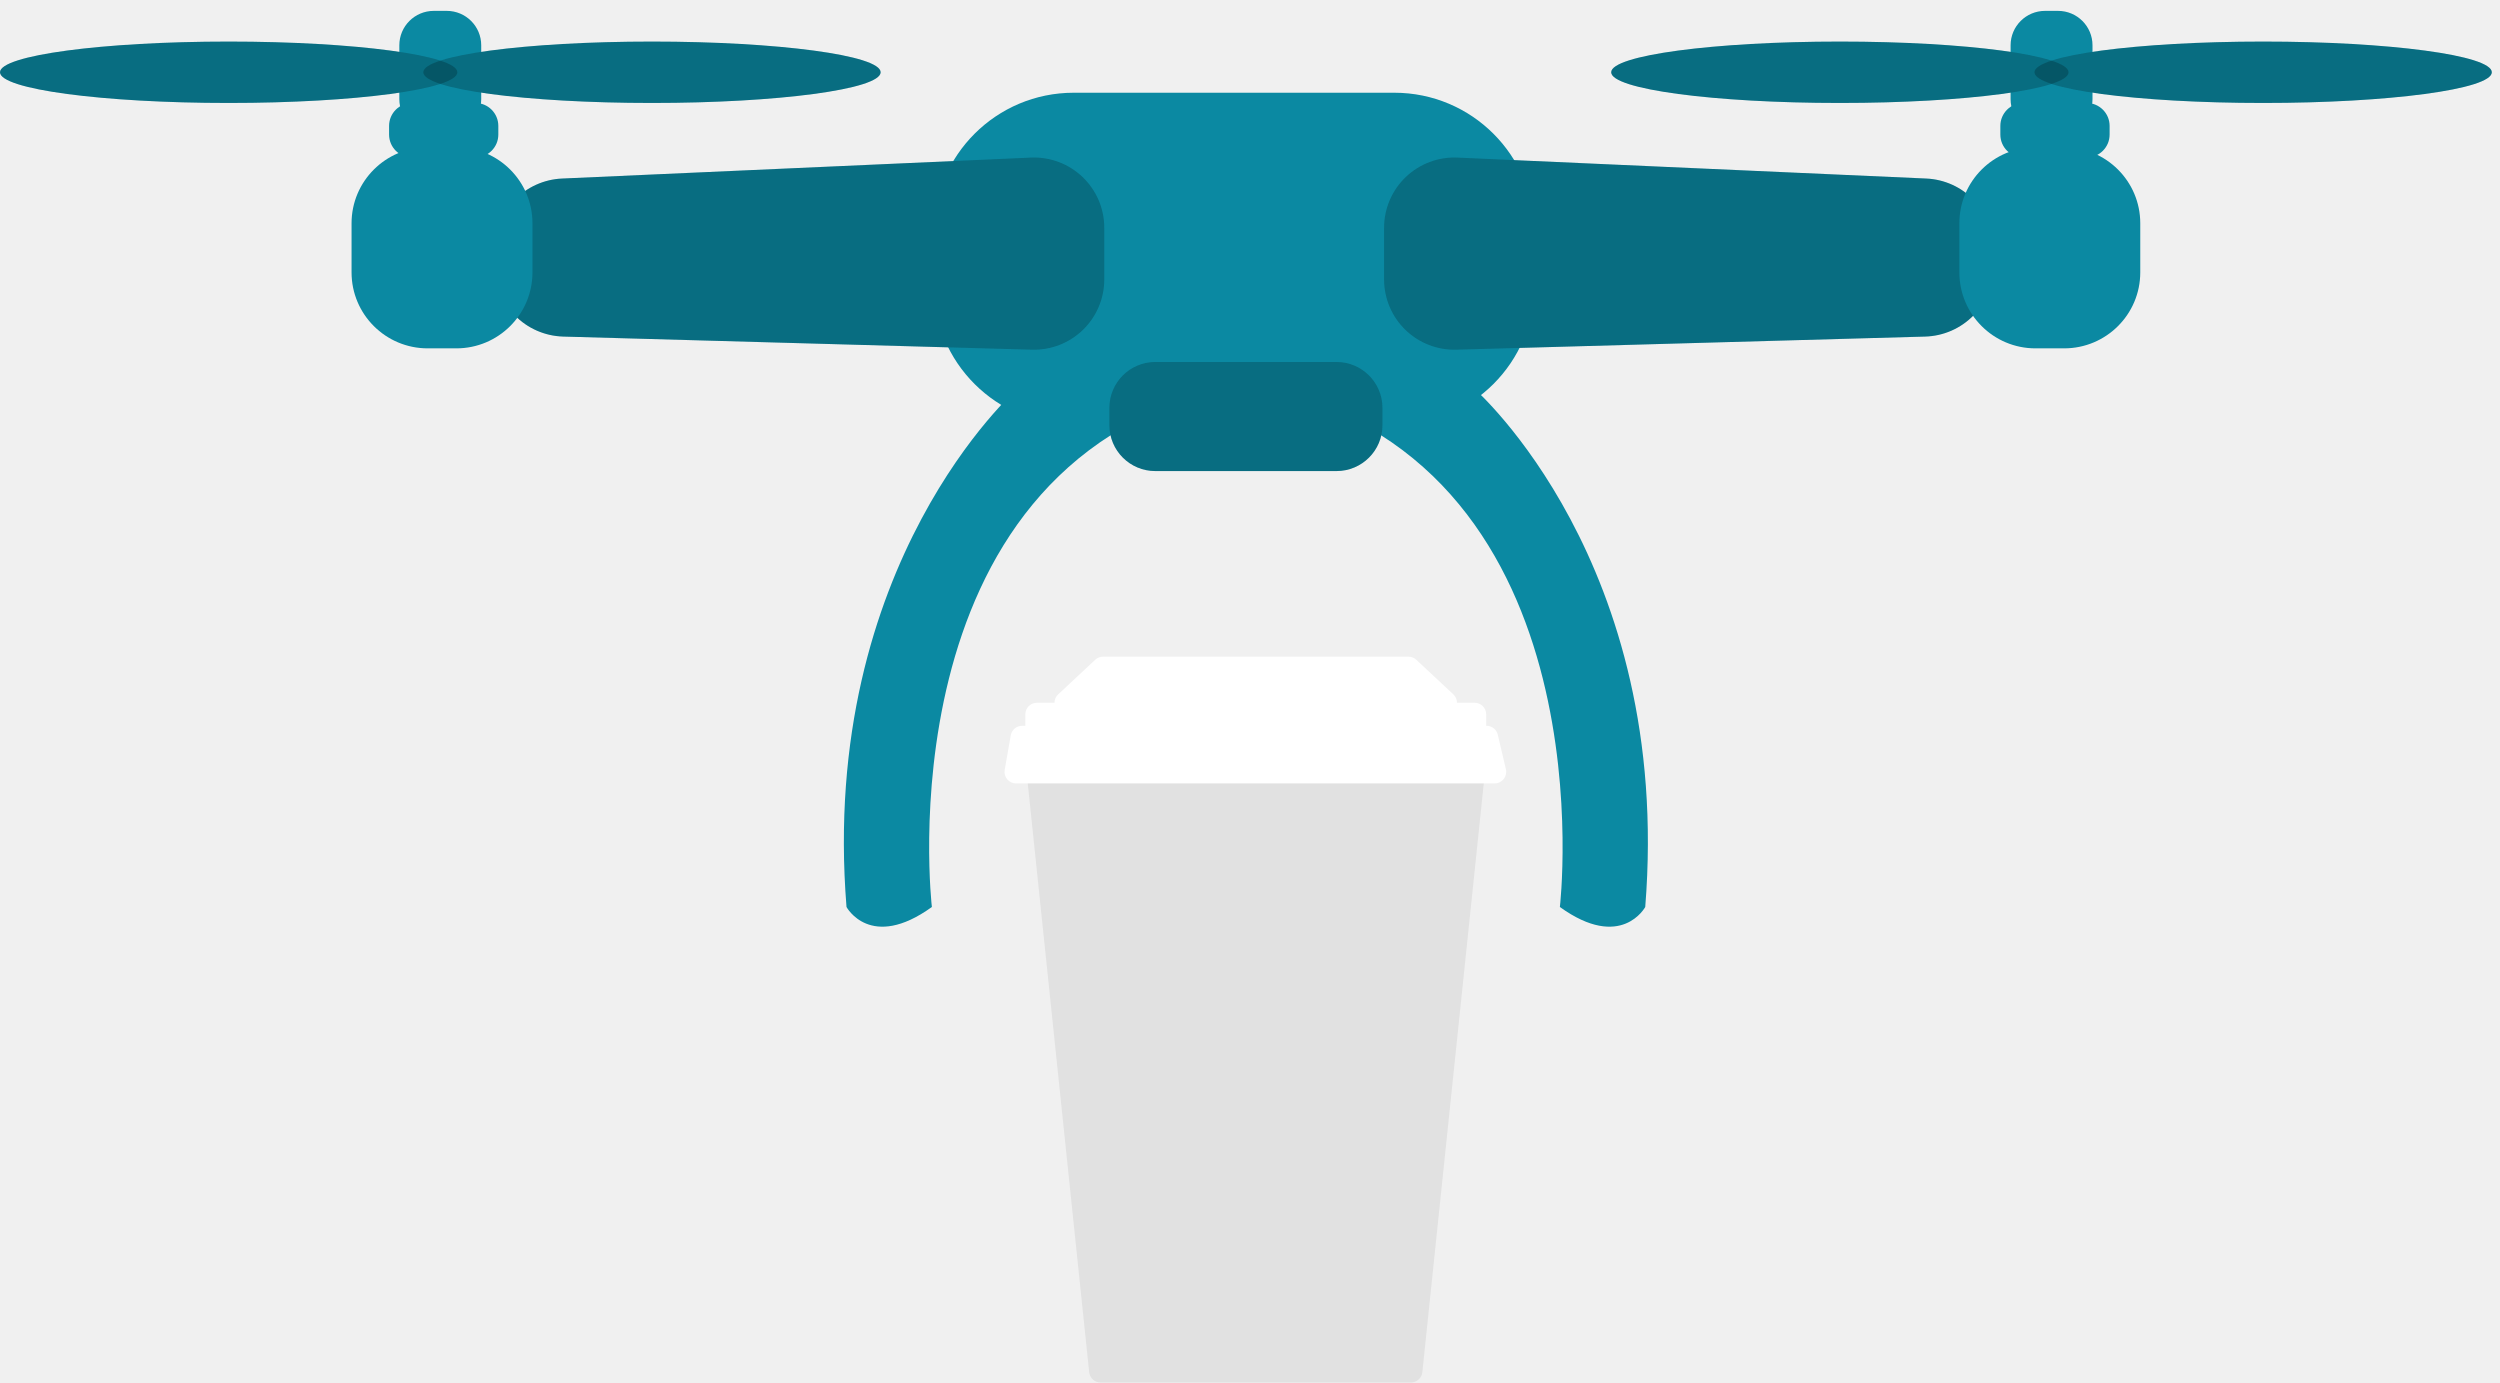
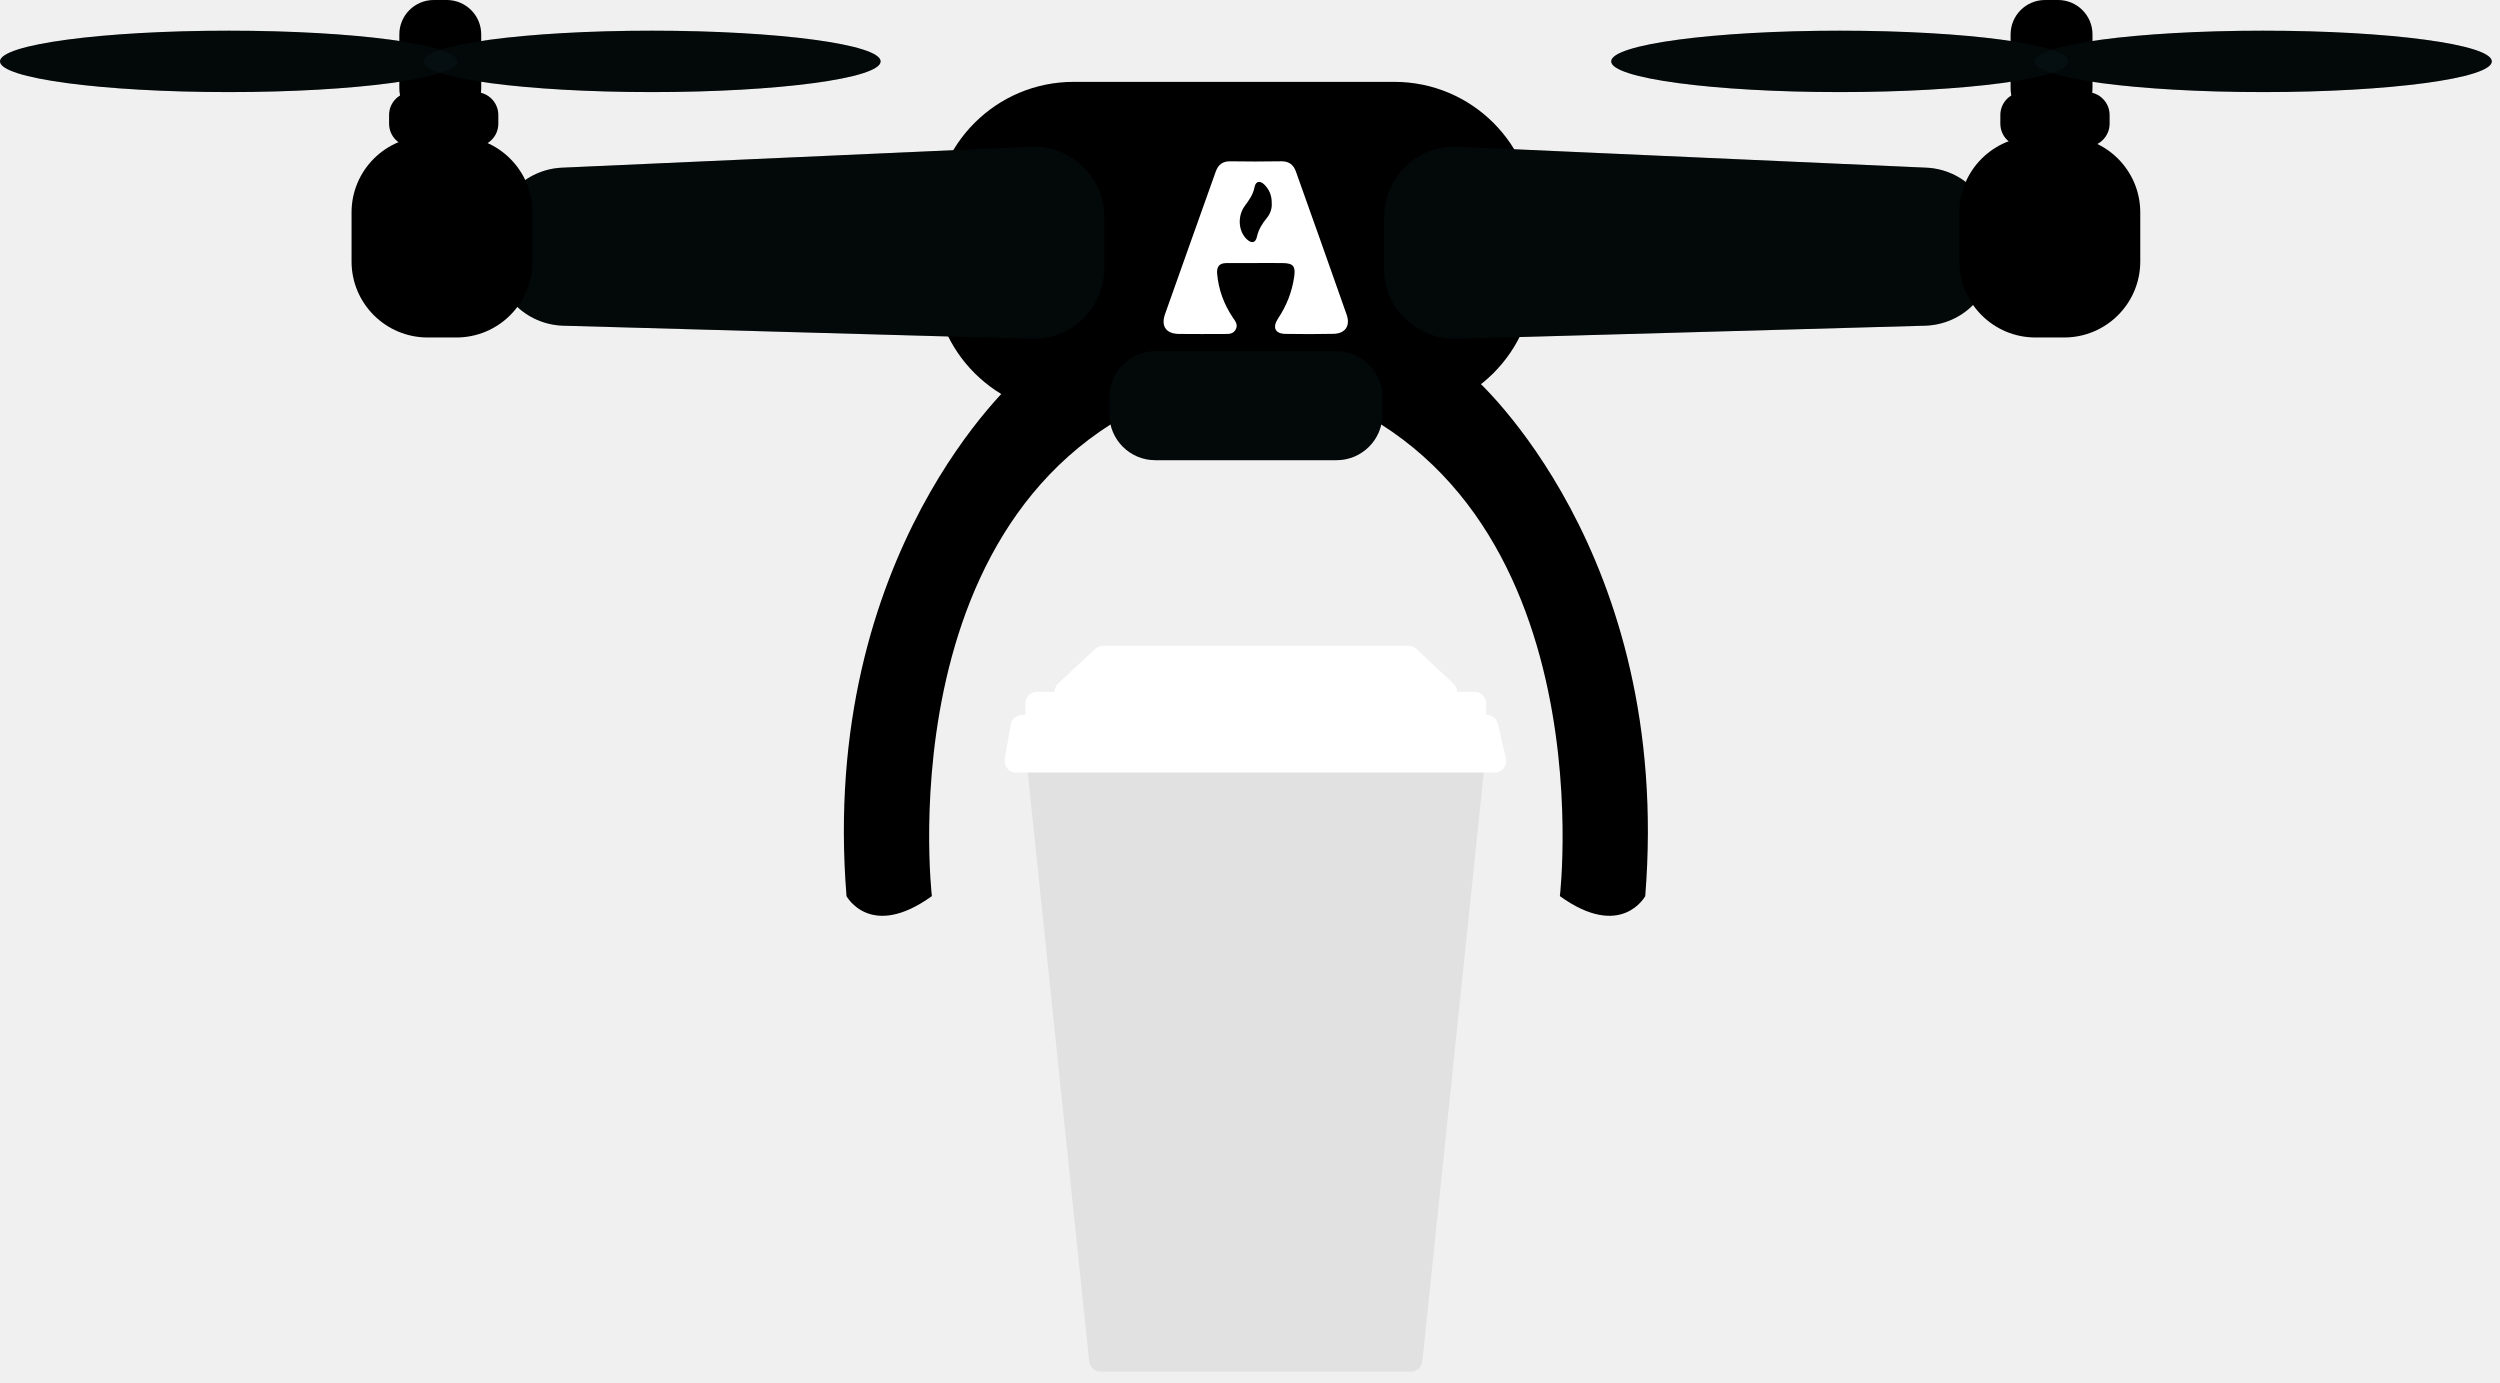
<svg xmlns="http://www.w3.org/2000/svg" width="217" height="120" viewBox="0 0 217 120" fill="none">
-   <path d="M89.115 67.104C89.054 66.514 89.516 66 90.11 66H127.89C128.484 66 128.946 66.514 128.885 67.104L123.46 119.104C123.407 119.613 122.977 120 122.465 120H95.535C95.023 120 94.593 119.613 94.54 119.104L89.115 67.104Z" fill="#E1E1E1" />
-   <path d="M91.853 60.269C91.19 60.889 91.628 62 92.535 62H125.465C126.372 62 126.81 60.889 126.147 60.269L122.936 57.269C122.751 57.096 122.507 57 122.253 57H95.746C95.493 57 95.249 57.096 95.064 57.269L91.853 60.269Z" fill="white" />
-   <path d="M87.207 66.827C87.099 67.439 87.57 68 88.191 68H129.738C130.383 68 130.859 67.399 130.712 66.772L130.008 63.772C129.902 63.319 129.498 63 129.034 63H88.719C88.234 63 87.819 63.349 87.734 63.827L87.207 66.827Z" fill="white" />
-   <rect x="89" y="61" width="40" height="3" rx="1" fill="white" />
-   <g style="mix-blend-mode:difference">
-     <path d="M88.29 33.762C88.29 33.762 71.074 48.853 73.477 78.727C73.477 78.727 75.55 82.574 80.887 78.727C80.887 78.727 76.439 40.86 106.072 33.762H88.29Z" fill="#E5674E" />
-     <path d="M127.994 33.762C127.994 33.762 145.21 48.853 142.807 78.727C142.807 78.727 140.734 82.574 135.397 78.727C135.397 78.727 139.844 40.86 110.211 33.762H127.994Z" fill="#E5674E" />
-     <path d="M121.029 8.049H93.196C86.481 8.049 81.037 13.485 81.037 20.189V24.752C81.037 31.457 86.481 36.892 93.196 36.892H121.029C127.744 36.892 133.188 31.457 133.188 24.752V20.189C133.188 13.485 127.744 8.049 121.029 8.049Z" fill="#E5674E" />
-     <path d="M89.573 30.353L48.886 29.214C47.298 29.169 45.791 28.508 44.683 27.372C43.575 26.235 42.955 24.712 42.954 23.126V21.586C42.954 20.017 43.561 18.508 44.647 17.374C45.733 16.24 47.216 15.568 48.786 15.498L89.473 13.679C90.297 13.642 91.119 13.772 91.891 14.062C92.663 14.351 93.368 14.793 93.964 15.362C94.56 15.931 95.034 16.615 95.359 17.372C95.683 18.129 95.85 18.944 95.85 19.767V24.286C95.847 25.099 95.68 25.903 95.361 26.65C95.042 27.398 94.576 28.074 93.991 28.64C93.406 29.205 92.714 29.648 91.956 29.942C91.197 30.236 90.387 30.376 89.573 30.353Z" fill="#E5674E" />
-     <path d="M126.416 30.353L167.103 29.214C168.691 29.169 170.198 28.508 171.306 27.372C172.414 26.235 173.034 24.712 173.035 23.126V21.586C173.035 20.017 172.429 18.508 171.342 17.374C170.256 16.24 168.773 15.568 167.203 15.498L126.516 13.679C125.693 13.642 124.87 13.772 124.098 14.062C123.326 14.351 122.621 14.793 122.025 15.362C121.429 15.931 120.955 16.615 120.631 17.372C120.306 18.129 120.139 18.944 120.139 19.767V24.286C120.143 25.099 120.309 25.903 120.628 26.65C120.947 27.398 121.413 28.074 121.998 28.64C122.583 29.205 123.275 29.648 124.033 29.942C124.792 30.236 125.602 30.376 126.416 30.353Z" fill="#E5674E" />
-     <path opacity="0.2" d="M89.573 30.353L48.886 29.214C47.298 29.169 45.791 28.508 44.683 27.372C43.575 26.235 42.955 24.712 42.954 23.126V21.586C42.954 20.017 43.561 18.508 44.647 17.374C45.733 16.24 47.216 15.568 48.786 15.498L89.473 13.679C90.297 13.642 91.119 13.772 91.891 14.062C92.663 14.351 93.368 14.793 93.964 15.362C94.56 15.931 95.034 16.615 95.359 17.372C95.683 18.129 95.85 18.944 95.85 19.767V24.286C95.847 25.099 95.68 25.903 95.361 26.65C95.042 27.398 94.576 28.074 93.991 28.64C93.406 29.205 92.714 29.648 91.956 29.942C91.197 30.236 90.387 30.376 89.573 30.353Z" fill="#F5F5F5" />
-     <path opacity="0.2" d="M126.416 30.353L167.103 29.214C168.691 29.169 170.198 28.508 171.306 27.372C172.414 26.235 173.034 24.712 173.035 23.126V21.586C173.035 20.017 172.429 18.508 171.342 17.374C170.256 16.24 168.773 15.568 167.203 15.498L126.516 13.679C125.693 13.642 124.87 13.772 124.098 14.062C123.326 14.351 122.621 14.793 122.025 15.362C121.429 15.931 120.955 16.615 120.631 17.372C120.306 18.129 120.139 18.944 120.139 19.767V24.286C120.143 25.099 120.309 25.903 120.628 26.65C120.947 27.398 121.413 28.074 121.998 28.64C122.583 29.205 123.275 29.648 124.033 29.942C124.792 30.236 125.602 30.376 126.416 30.353Z" fill="#F5F5F5" />
-     <path d="M39.611 12.784H37.122C33.473 12.784 30.515 15.737 30.515 19.38V23.642C30.515 27.285 33.473 30.238 37.122 30.238H39.611C43.26 30.238 46.218 27.285 46.218 23.642V19.38C46.218 15.737 43.26 12.784 39.611 12.784Z" fill="#E5674E" />
-     <path d="M179.168 12.784H176.679C173.03 12.784 170.073 15.737 170.073 19.38V23.642C170.073 27.285 173.03 30.238 176.679 30.238H179.168C182.817 30.238 185.775 27.285 185.775 23.642V19.38C185.775 15.737 182.817 12.784 179.168 12.784Z" fill="#E5674E" />
-     <path d="M41.261 8.937H35.766C34.665 8.937 33.772 9.829 33.772 10.928V11.681C33.772 12.78 34.665 13.672 35.766 13.672H41.261C42.362 13.672 43.255 12.78 43.255 11.681V10.928C43.255 9.829 42.362 8.937 41.261 8.937Z" fill="#E5674E" />
-     <path d="M38.779 0.944H37.653C36.001 0.944 34.662 2.281 34.662 3.931V8.608C34.662 10.257 36.001 11.595 37.653 11.595H38.779C40.431 11.595 41.77 10.257 41.77 8.608V3.931C41.77 2.281 40.431 0.944 38.779 0.944Z" fill="#E5674E" />
-     <path d="M19.849 8.937C30.811 8.937 39.697 7.744 39.697 6.273C39.697 4.801 30.811 3.609 19.849 3.609C8.887 3.609 0 4.801 0 6.273C0 7.744 8.887 8.937 19.849 8.937Z" fill="#E5674E" />
-     <path d="M56.59 8.937C67.553 8.937 76.439 7.744 76.439 6.273C76.439 4.801 67.553 3.609 56.59 3.609C45.629 3.609 36.742 4.801 36.742 6.273C36.742 7.744 45.629 8.937 56.59 8.937Z" fill="#E5674E" />
-     <path d="M181.119 8.937H175.625C174.523 8.937 173.63 9.829 173.63 10.928V11.681C173.63 12.78 174.523 13.672 175.625 13.672H181.119C182.221 13.672 183.114 12.78 183.114 11.681V10.928C183.114 9.829 182.221 8.937 181.119 8.937Z" fill="#E5674E" />
-     <path d="M178.638 0.944H177.511C175.859 0.944 174.52 2.281 174.52 3.931V8.608C174.52 10.257 175.859 11.595 177.511 11.595H178.638C180.29 11.595 181.629 10.257 181.629 8.608V3.931C181.629 2.281 180.29 0.944 178.638 0.944Z" fill="#E5674E" />
-     <path d="M159.7 8.937C170.662 8.937 179.549 7.744 179.549 6.273C179.549 4.801 170.662 3.609 159.7 3.609C148.738 3.609 139.852 4.801 139.852 6.273C139.852 7.744 148.738 8.937 159.7 8.937Z" fill="#E5674E" />
-     <path d="M196.442 8.937C207.404 8.937 216.29 7.744 216.29 6.273C216.29 4.801 207.404 3.609 196.442 3.609C185.48 3.609 176.593 4.801 176.593 6.273C176.593 7.744 185.48 8.937 196.442 8.937Z" fill="#E5674E" />
-     <path opacity="0.2" d="M19.849 8.937C30.811 8.937 39.697 7.744 39.697 6.273C39.697 4.801 30.811 3.609 19.849 3.609C8.887 3.609 0 4.801 0 6.273C0 7.744 8.887 8.937 19.849 8.937Z" fill="#F5F5F5" />
-     <path opacity="0.2" d="M56.59 8.937C67.553 8.937 76.439 7.744 76.439 6.273C76.439 4.801 67.553 3.609 56.59 3.609C45.629 3.609 36.742 4.801 36.742 6.273C36.742 7.744 45.629 8.937 56.59 8.937Z" fill="#F5F5F5" />
-     <path opacity="0.2" d="M159.7 8.937C170.662 8.937 179.549 7.744 179.549 6.273C179.549 4.801 170.662 3.609 159.7 3.609C148.738 3.609 139.852 4.801 139.852 6.273C139.852 7.744 148.738 8.937 159.7 8.937Z" fill="#F5F5F5" />
-     <path opacity="0.2" d="M196.442 8.937C207.404 8.937 216.29 7.744 216.29 6.273C216.29 4.801 207.404 3.609 196.442 3.609C185.48 3.609 176.593 4.801 176.593 6.273C176.593 7.744 185.48 8.937 196.442 8.937Z" fill="#F5F5F5" />
-     <path d="M116.007 31.42H100.283C98.081 31.42 96.295 33.203 96.295 35.402V36.906C96.295 39.106 98.081 40.889 100.283 40.889H116.007C118.21 40.889 119.996 39.106 119.996 36.906V35.402C119.996 33.203 118.21 31.42 116.007 31.42Z" fill="#E5674E" />
-     <path opacity="0.2" d="M116.007 31.42H100.283C98.081 31.42 96.295 33.203 96.295 35.402V36.906C96.295 39.106 98.081 40.889 100.283 40.889H116.007C118.21 40.889 119.996 39.106 119.996 36.906V35.402C119.996 33.203 118.21 31.42 116.007 31.42Z" fill="#F5F5F5" />
-   </g>
+   <path d="M89.115 66.16C89.054 65.569 89.516 65.056 90.11 65.056H127.89C128.484 65.056 128.946 65.569 128.885 66.16L123.46 118.16C123.407 118.669 122.977 119.056 122.465 119.056H95.535C95.023 119.056 94.593 118.669 94.54 118.16L89.115 66.16Z" fill="#E1E1E1" />
+   <path d="M91.853 59.325C91.19 59.944 91.628 61.056 92.535 61.056H125.465C126.372 61.056 126.81 59.944 126.147 59.325L122.936 56.325C122.751 56.152 122.507 56.056 122.253 56.056H95.746C95.493 56.056 95.249 56.152 95.064 56.325L91.853 59.325Z" fill="white" />
+   <path d="M87.207 65.882C87.099 66.495 87.57 67.056 88.191 67.056H129.738C130.383 67.056 130.859 66.455 130.712 65.827L130.008 62.827C129.902 62.375 129.498 62.056 129.034 62.056H88.719C88.234 62.056 87.819 62.404 87.734 62.883L87.207 65.882Z" fill="white" />
+   <rect x="89" y="60.056" width="40" height="3" rx="1" fill="white" />
+   <path d="M88.29 32.818C88.29 32.818 71.074 47.909 73.477 77.783C73.477 77.783 75.55 81.629 80.887 77.783C80.887 77.783 76.439 39.916 106.072 32.818H88.29Z" fill="black" />
+   <path d="M127.994 32.818C127.994 32.818 145.21 47.909 142.807 77.783C142.807 77.783 140.734 81.629 135.397 77.783C135.397 77.783 139.844 39.916 110.211 32.818H127.994Z" fill="black" />
+   <path d="M121.029 7.105H93.196C86.481 7.105 81.037 12.54 81.037 19.245V23.808C81.037 30.512 86.481 35.948 93.196 35.948H121.029C127.744 35.948 133.188 30.512 133.188 23.808V19.245C133.188 12.54 127.744 7.105 121.029 7.105Z" fill="black" />
+   <path d="M89.573 29.409L48.886 28.27C47.298 28.225 45.791 27.564 44.683 26.427C43.575 25.291 42.955 23.768 42.954 22.182V20.642C42.954 19.073 43.561 17.564 44.647 16.43C45.733 15.296 47.216 14.624 48.786 14.554L89.473 12.735C90.297 12.698 91.119 12.828 91.891 13.117C92.663 13.407 93.368 13.849 93.964 14.418C94.56 14.987 95.034 15.671 95.359 16.428C95.683 17.185 95.85 17.999 95.85 18.823V23.342C95.847 24.155 95.68 24.959 95.361 25.706C95.042 26.454 94.576 27.13 93.991 27.695C93.406 28.261 92.714 28.703 91.956 28.997C91.197 29.292 90.387 29.431 89.573 29.409V29.409Z" fill="black" />
+   <path d="M126.416 29.409L167.103 28.27C168.691 28.225 170.198 27.564 171.306 26.427C172.414 25.291 173.034 23.768 173.035 22.182V20.642C173.035 19.073 172.429 17.564 171.342 16.43C170.256 15.296 168.773 14.624 167.203 14.554L126.516 12.735C125.693 12.698 124.87 12.828 124.098 13.117C123.326 13.407 122.621 13.849 122.025 14.418C121.429 14.987 120.955 15.671 120.631 16.428C120.306 17.185 120.139 17.999 120.139 18.823V23.342C120.143 24.155 120.309 24.959 120.628 25.706C120.947 26.454 121.413 27.13 121.998 27.695C122.583 28.261 123.275 28.703 124.033 28.997C124.792 29.292 125.602 29.431 126.416 29.409V29.409Z" fill="black" />
+   <path opacity="0.2" d="M89.573 29.409L48.886 28.27C47.298 28.225 45.791 27.564 44.683 26.427C43.575 25.291 42.955 23.768 42.954 22.182V20.642C42.954 19.073 43.561 17.564 44.647 16.43C45.733 15.296 47.216 14.624 48.786 14.554L89.473 12.735C90.297 12.698 91.119 12.828 91.891 13.117C92.663 13.407 93.368 13.849 93.964 14.418C94.56 14.987 95.034 15.671 95.359 16.428C95.683 17.185 95.85 17.999 95.85 18.823V23.342C95.847 24.155 95.68 24.959 95.361 25.706C95.042 26.454 94.576 27.13 93.991 27.695C93.406 28.261 92.714 28.703 91.956 28.997C91.197 29.292 90.387 29.431 89.573 29.409V29.409Z" fill="#0D262B" />
+   <path opacity="0.2" d="M126.416 29.409L167.103 28.27C168.691 28.225 170.198 27.564 171.306 26.427C172.414 25.291 173.034 23.768 173.035 22.182V20.642C173.035 19.073 172.429 17.564 171.342 16.43C170.256 15.296 168.773 14.624 167.203 14.554L126.516 12.735C125.693 12.698 124.87 12.828 124.098 13.117C123.326 13.407 122.621 13.849 122.025 14.418C121.429 14.987 120.955 15.671 120.631 16.428C120.306 17.185 120.139 17.999 120.139 18.823V23.342C120.143 24.155 120.309 24.959 120.628 25.706C120.947 26.454 121.413 27.13 121.998 27.695C122.583 28.261 123.275 28.703 124.033 28.997C124.792 29.292 125.602 29.431 126.416 29.409V29.409Z" fill="#0D262B" />
+   <path d="M39.611 11.839H37.122C33.473 11.839 30.515 14.793 30.515 18.436V22.698C30.515 26.341 33.473 29.294 37.122 29.294H39.611C43.26 29.294 46.218 26.341 46.218 22.698V18.436C46.218 14.793 43.26 11.839 39.611 11.839Z" fill="black" />
+   <path d="M179.168 11.839H176.679C173.03 11.839 170.073 14.793 170.073 18.436V22.698C170.073 26.341 173.03 29.294 176.679 29.294H179.168C182.817 29.294 185.775 26.341 185.775 22.698V18.436C185.775 14.793 182.817 11.839 179.168 11.839Z" fill="black" />
+   <path d="M41.261 7.993H35.766C34.665 7.993 33.772 8.885 33.772 9.984V10.736C33.772 11.836 34.665 12.727 35.766 12.727H41.261C42.362 12.727 43.255 11.836 43.255 10.736V9.984C43.255 8.885 42.362 7.993 41.261 7.993Z" fill="black" />
+   <path d="M38.779 0H37.653C36.001 0 34.662 1.337 34.662 2.987V7.664C34.662 9.313 36.001 10.65 37.653 10.65H38.779C40.431 10.65 41.77 9.313 41.77 7.664V2.987C41.77 1.337 40.431 0 38.779 0Z" fill="black" />
+   <path d="M19.849 7.993C30.811 7.993 39.697 6.8 39.697 5.329C39.697 3.857 30.811 2.664 19.849 2.664C8.887 2.664 0 3.857 0 5.329C0 6.8 8.887 7.993 19.849 7.993Z" fill="black" />
+   <path d="M56.59 7.993C67.553 7.993 76.439 6.8 76.439 5.329C76.439 3.857 67.553 2.664 56.59 2.664C45.629 2.664 36.742 3.857 36.742 5.329C36.742 6.8 45.629 7.993 56.59 7.993Z" fill="black" />
+   <path d="M181.119 7.993H175.625C174.523 7.993 173.63 8.885 173.63 9.984V10.736C173.63 11.836 174.523 12.727 175.625 12.727H181.119C182.221 12.727 183.114 11.836 183.114 10.736V9.984C183.114 8.885 182.221 7.993 181.119 7.993Z" fill="black" />
+   <path d="M178.638 0H177.511C175.859 0 174.52 1.337 174.52 2.987V7.664C174.52 9.313 175.859 10.65 177.511 10.65H178.638C180.29 10.65 181.629 9.313 181.629 7.664V2.987C181.629 1.337 180.29 0 178.638 0Z" fill="black" />
+   <path d="M159.7 7.993C170.662 7.993 179.549 6.8 179.549 5.329C179.549 3.857 170.662 2.664 159.7 2.664C148.738 2.664 139.852 3.857 139.852 5.329C139.852 6.8 148.738 7.993 159.7 7.993Z" fill="black" />
+   <path d="M196.442 7.993C207.404 7.993 216.29 6.8 216.29 5.329C216.29 3.857 207.404 2.664 196.442 2.664C185.48 2.664 176.593 3.857 176.593 5.329C176.593 6.8 185.48 7.993 196.442 7.993Z" fill="black" />
+   <path opacity="0.2" d="M19.849 7.993C30.811 7.993 39.697 6.8 39.697 5.329C39.697 3.857 30.811 2.664 19.849 2.664C8.887 2.664 0 3.857 0 5.329C0 6.8 8.887 7.993 19.849 7.993Z" fill="#0D262B" />
+   <path opacity="0.2" d="M56.59 7.993C67.553 7.993 76.439 6.8 76.439 5.329C76.439 3.857 67.553 2.664 56.59 2.664C45.629 2.664 36.742 3.857 36.742 5.329C36.742 6.8 45.629 7.993 56.59 7.993Z" fill="#0D262B" />
+   <path opacity="0.2" d="M159.7 7.993C170.662 7.993 179.549 6.8 179.549 5.329C179.549 3.857 170.662 2.664 159.7 2.664C148.738 2.664 139.852 3.857 139.852 5.329C139.852 6.8 148.738 7.993 159.7 7.993Z" fill="#0D262B" />
+   <path opacity="0.2" d="M196.442 7.993C207.404 7.993 216.29 6.8 216.29 5.329C216.29 3.857 207.404 2.664 196.442 2.664C185.48 2.664 176.593 3.857 176.593 5.329C176.593 6.8 185.48 7.993 196.442 7.993Z" fill="#0D262B" />
+   <path d="M116.007 30.476H100.283C98.081 30.476 96.295 32.259 96.295 34.458V35.962C96.295 38.161 98.081 39.944 100.283 39.944H116.007C118.21 39.944 119.996 38.161 119.996 35.962V34.458C119.996 32.259 118.21 30.476 116.007 30.476Z" fill="black" />
+   <path opacity="0.2" d="M116.007 30.476H100.283C98.081 30.476 96.295 32.259 96.295 34.458V35.962C96.295 38.161 98.081 39.944 100.283 39.944H116.007C118.21 39.944 119.996 38.161 119.996 35.962V34.458C119.996 32.259 118.21 30.476 116.007 30.476Z" fill="#0D262B" />
+   <path d="M116.889 27.314C115.434 23.163 113.956 19.021 112.48 14.877C112.266 14.28 111.859 13.988 111.203 14C109.727 14.028 108.249 14.023 106.773 14.002C106.121 13.993 105.738 14.297 105.522 14.906C104.059 19.023 102.583 23.132 101.129 27.252C100.751 28.322 101.219 28.973 102.341 28.986C103.651 29.004 104.959 28.99 106.27 28.99C106.663 28.99 107.066 29.009 107.276 28.56C107.471 28.146 107.207 27.858 107.004 27.555C106.235 26.406 105.769 25.146 105.647 23.752C105.594 23.13 105.855 22.838 106.449 22.836C107.284 22.832 108.121 22.836 108.956 22.836C108.956 22.834 108.956 22.832 108.956 22.832C109.764 22.832 110.572 22.82 111.379 22.836C112.247 22.851 112.465 23.115 112.338 24.009C112.15 25.326 111.678 26.529 110.945 27.632C110.42 28.425 110.671 28.968 111.581 28.981C112.974 29.005 114.368 29.009 115.76 28.976C116.767 28.952 117.229 28.281 116.889 27.314ZM109.965 18.916C109.566 19.403 109.248 19.899 109.106 20.536C108.974 21.13 108.606 21.144 108.196 20.743C107.483 20.043 107.399 18.749 108.059 17.857C108.429 17.357 108.773 16.882 108.897 16.23C108.997 15.707 109.394 15.658 109.764 16.041C110.171 16.459 110.395 16.968 110.386 17.619C110.422 18.076 110.274 18.541 109.965 18.916Z" fill="white" />
</svg>
